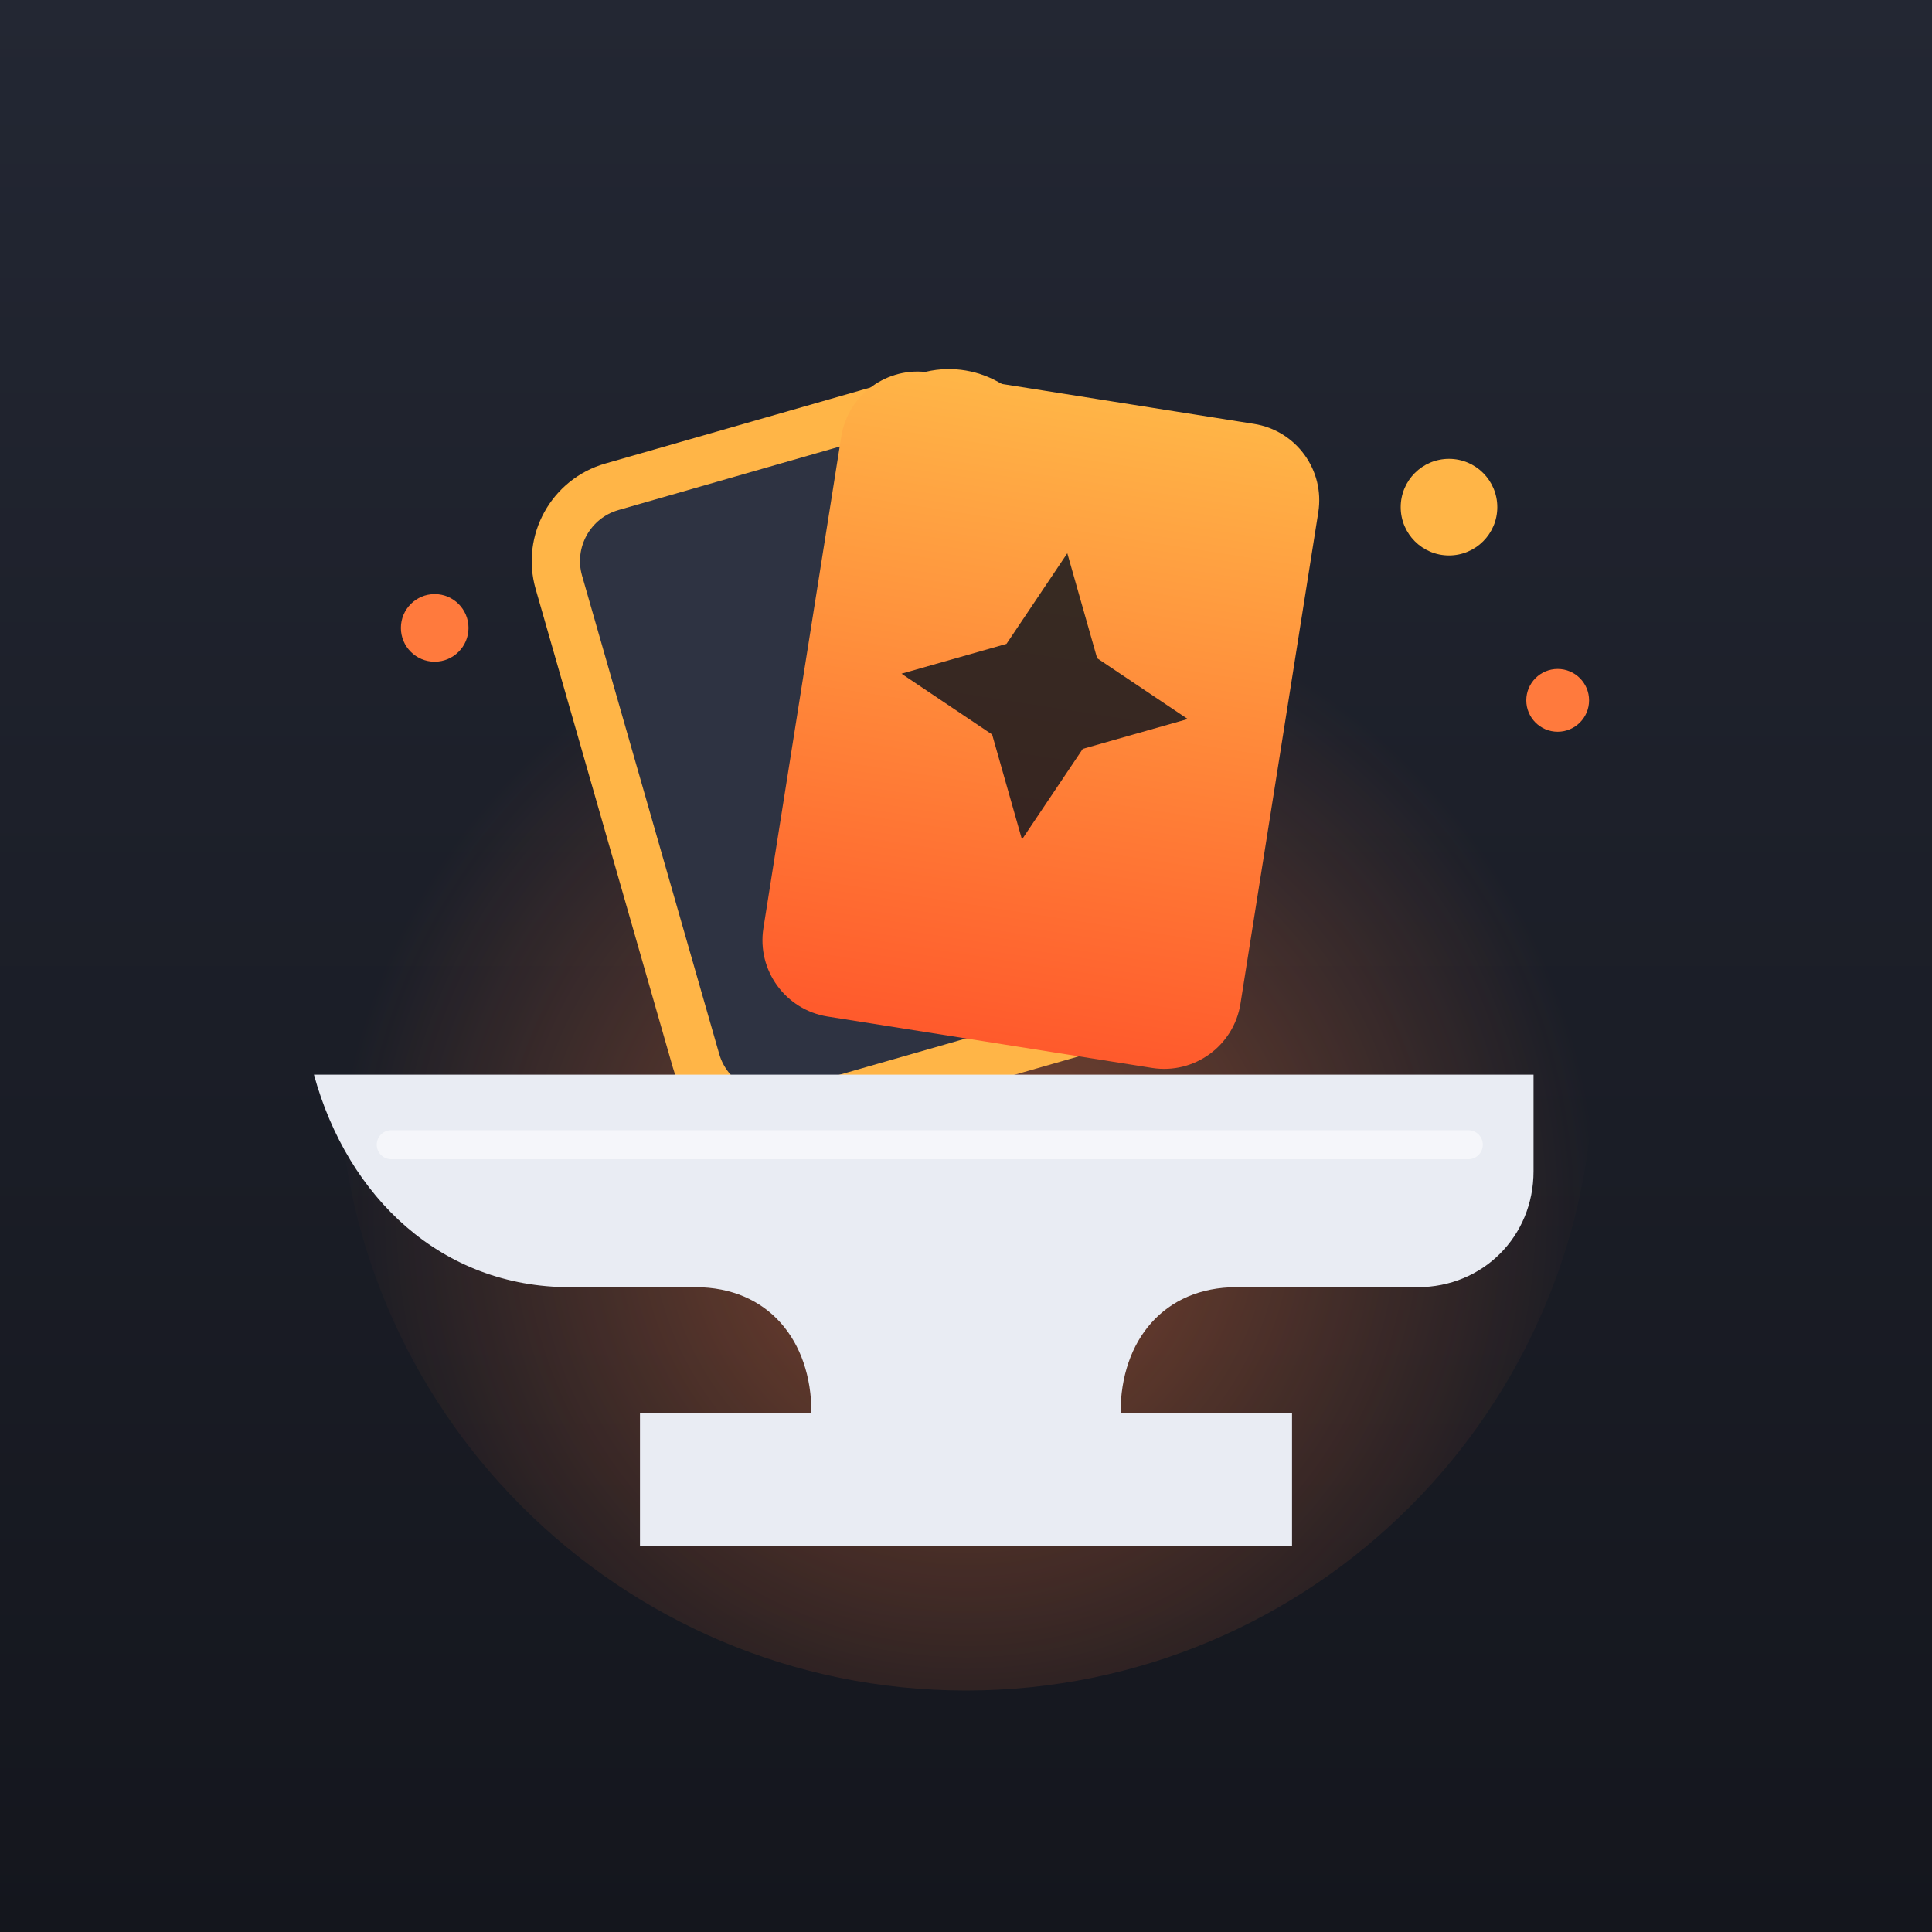
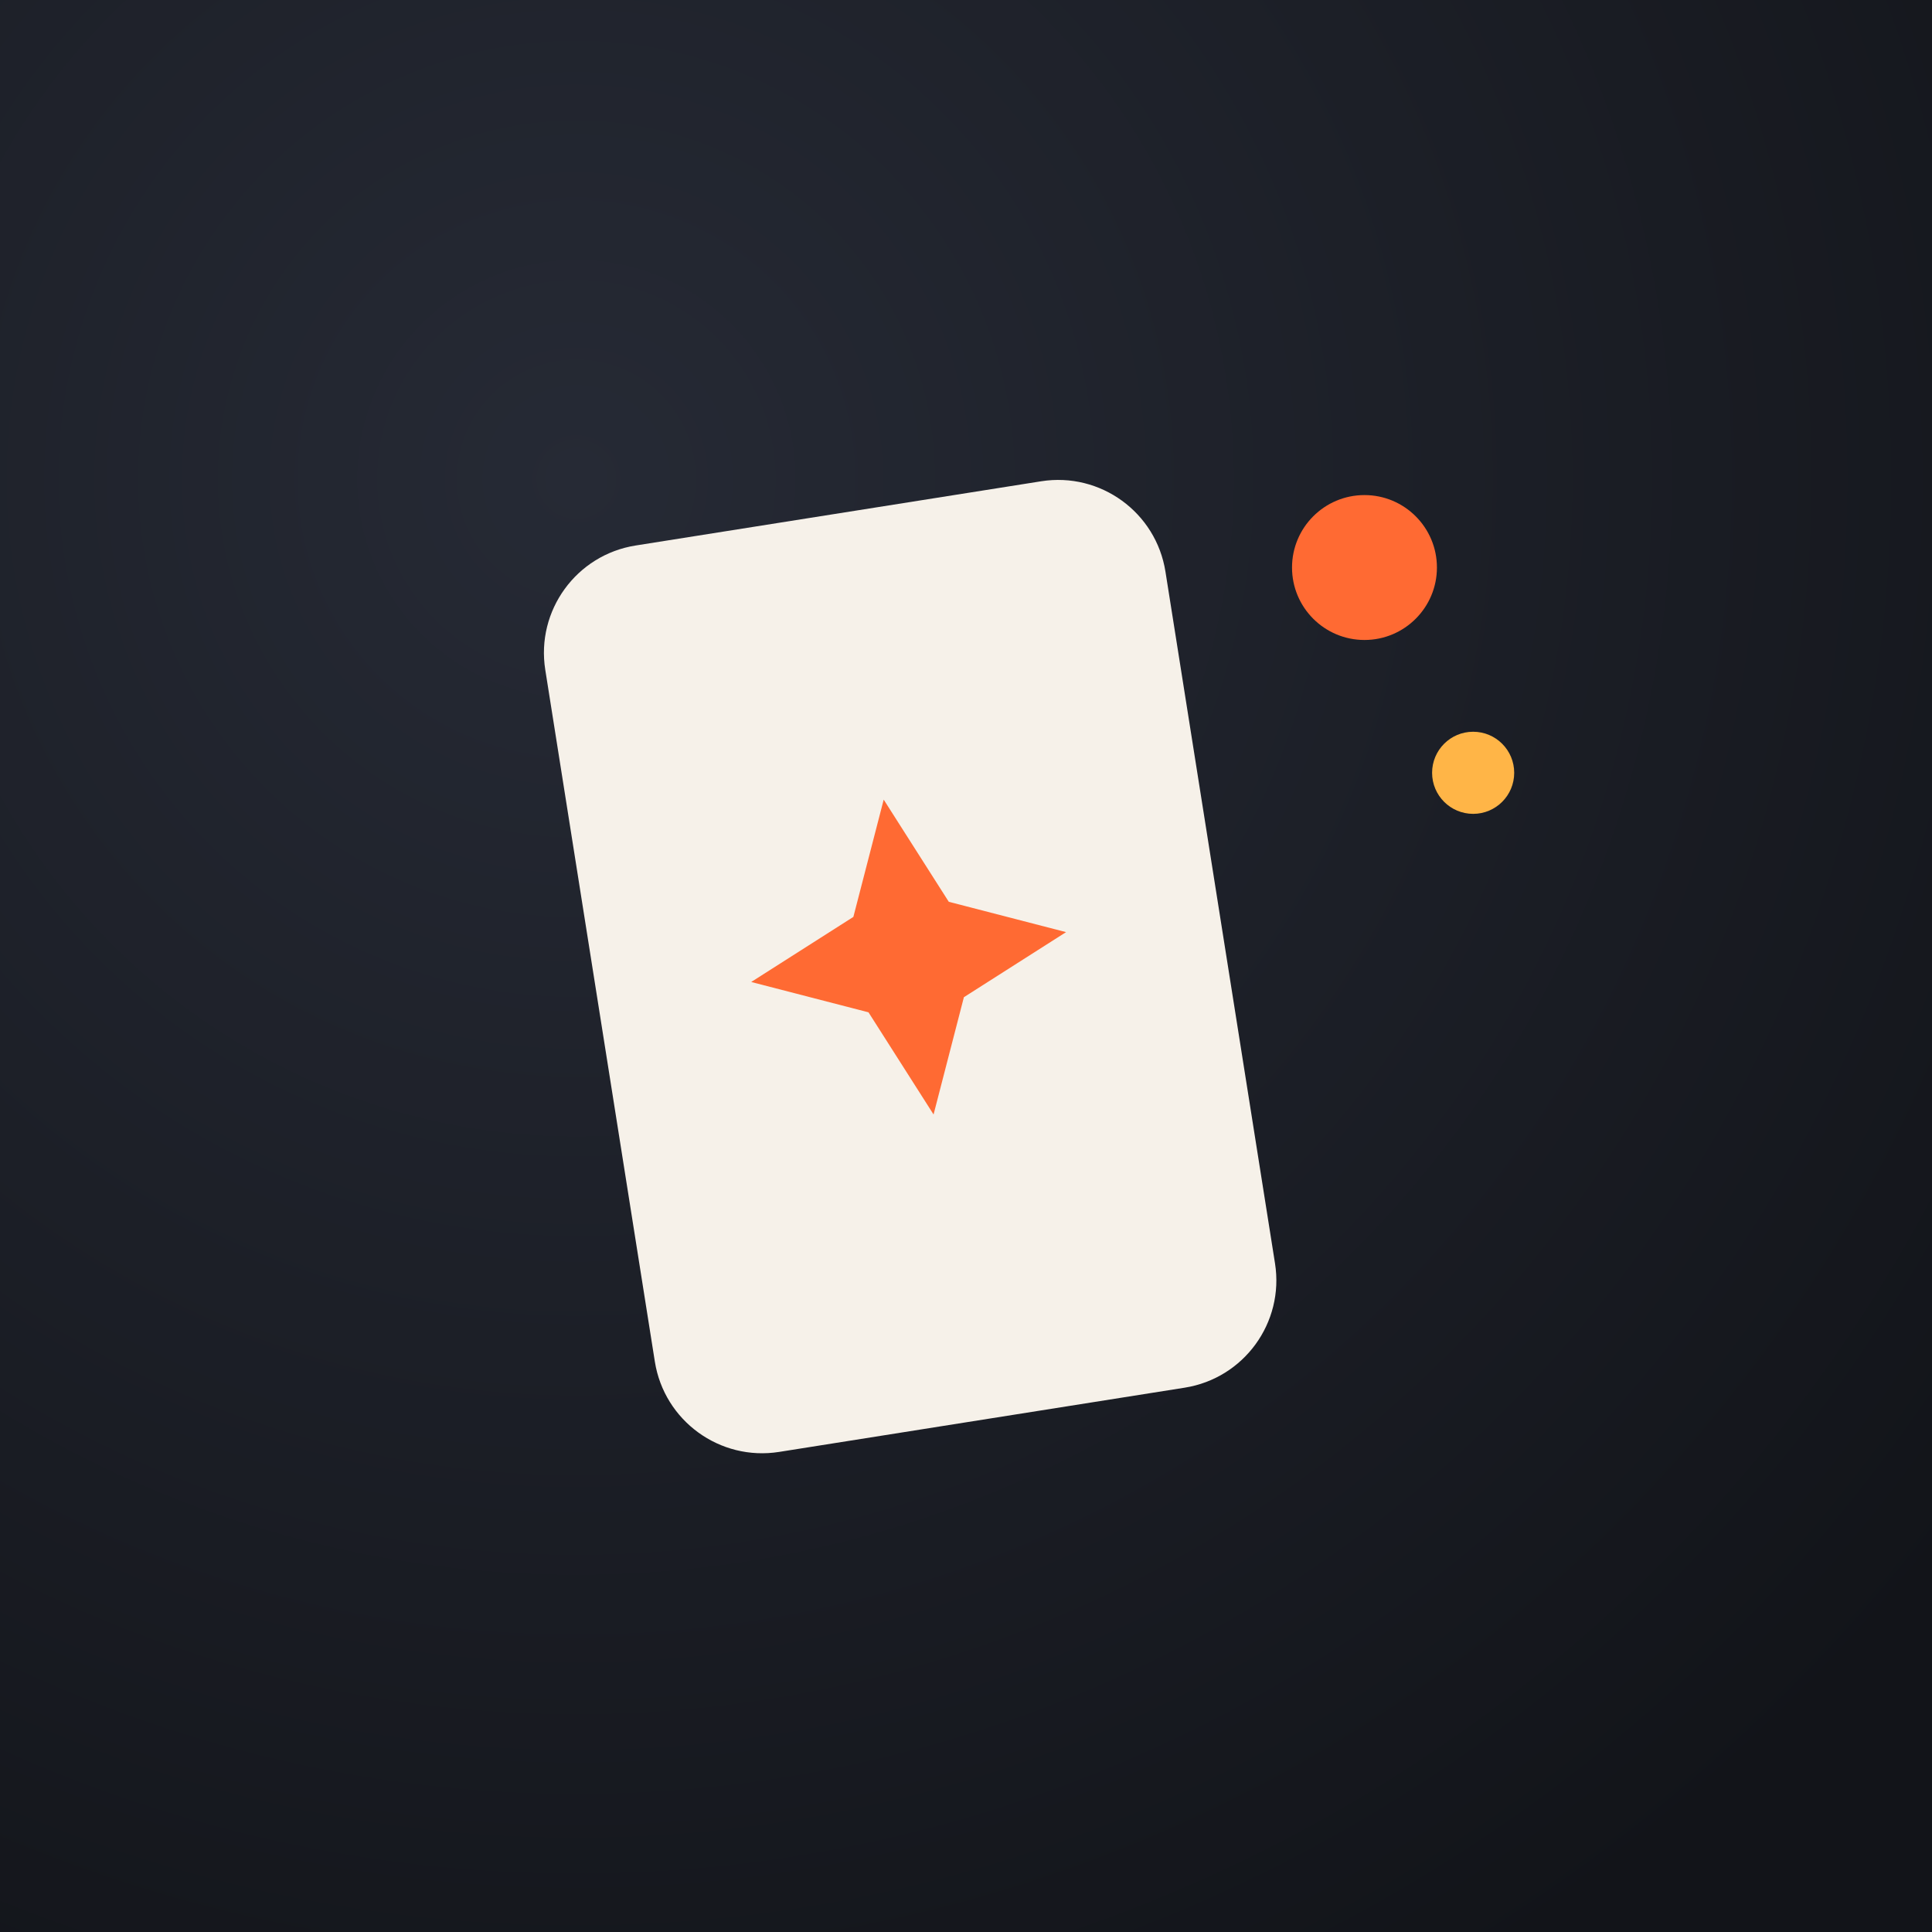
<svg xmlns="http://www.w3.org/2000/svg" viewBox="0 0 64 64">
  <defs>
-     <linearGradient id="bg" x1="0" y1="0" x2="0" y2="1">
-       <stop offset="0" stop-color="#232733" />
-       <stop offset="1" stop-color="#14161D" />
-     </linearGradient>
-     <linearGradient id="ember" x1="0" y1="1" x2="0" y2="0">
-       <stop offset="0" stop-color="#FF5A2C" />
-       <stop offset="1" stop-color="#FFB547" />
-     </linearGradient>
-     <radialGradient id="glow" cx="0.5" cy="0.62" r="0.5">
-       <stop offset="0" stop-color="#FF7A3D" stop-opacity="0.45" />
-       <stop offset="1" stop-color="#FF7A3D" stop-opacity="0" />
+     <radialGradient id="g" cx="0.3" cy="0.25" r="0.9">
+       <stop offset="0" stop-color="#262A35" />
+       <stop offset="1" stop-color="#121419" />
    </radialGradient>
  </defs>
-   <rect width="64" height="64" fill="url(#bg)" />
+   <rect width="64" height="64" fill="url(#g)" />
  <g transform="translate(6.4 6.4) scale(0.8)">
-     <circle cx="32" cy="36" r="26" fill="url(#glow)" />
-     <g transform="rotate(-16 32 35)">
-       <rect x="21" y="9" width="20" height="27" rx="3.2" fill="#2E3342" stroke="#FFB547" stroke-width="2" />
+     <g transform="rotate(-9 30 34)">
+       <rect x="17" y="13" width="26" height="38" rx="4.5" fill="#F6F1E9" />
+       <path d="M30 25l2 4.6 4.6 2-4.6 2-2 4.6-2-4.6-4.6-2 4.6-2z" fill="#FF6A33" />
    </g>
-     <g transform="rotate(9 32 35)">
-       <rect x="23" y="8" width="20" height="27" rx="3.2" fill="url(#ember)" />
-       <path d="M33 14.5l1.9 4.1 4.1 1.9-4.1 1.9-1.9 4.1-1.9-4.1-4.1-1.9 4.1-1.9z" fill="#14161D" opacity="0.85" />
-     </g>
-     <path d="M5 36.5h50.5v4c0 2.7-2.1 4.8-4.8 4.8H43.2c-3 0-4.8 2.2-4.8 5.2h7.1V56H18.5v-5.5h7.1c0-3-1.8-5.2-4.8-5.2h-5.2C10.3 45.3 6.4 41.6 5 36.5z" fill="#E9ECF3" />
-     <path d="M8.2 39.4h44.6" stroke="#FFFFFF" stroke-opacity="0.55" stroke-width="1.2" stroke-linecap="round" />
-     <circle cx="52" cy="13" r="2" fill="#FFB547" />
-     <circle cx="56.5" cy="21" r="1.3" fill="#FF7A3D" />
-     <circle cx="10" cy="18" r="1.4" fill="#FF7A3D" />
+     <circle cx="48.5" cy="15.5" r="3" fill="#FF6A33" />
+     <circle cx="53" cy="24" r="1.7" fill="#FFB547" />
  </g>
</svg>
